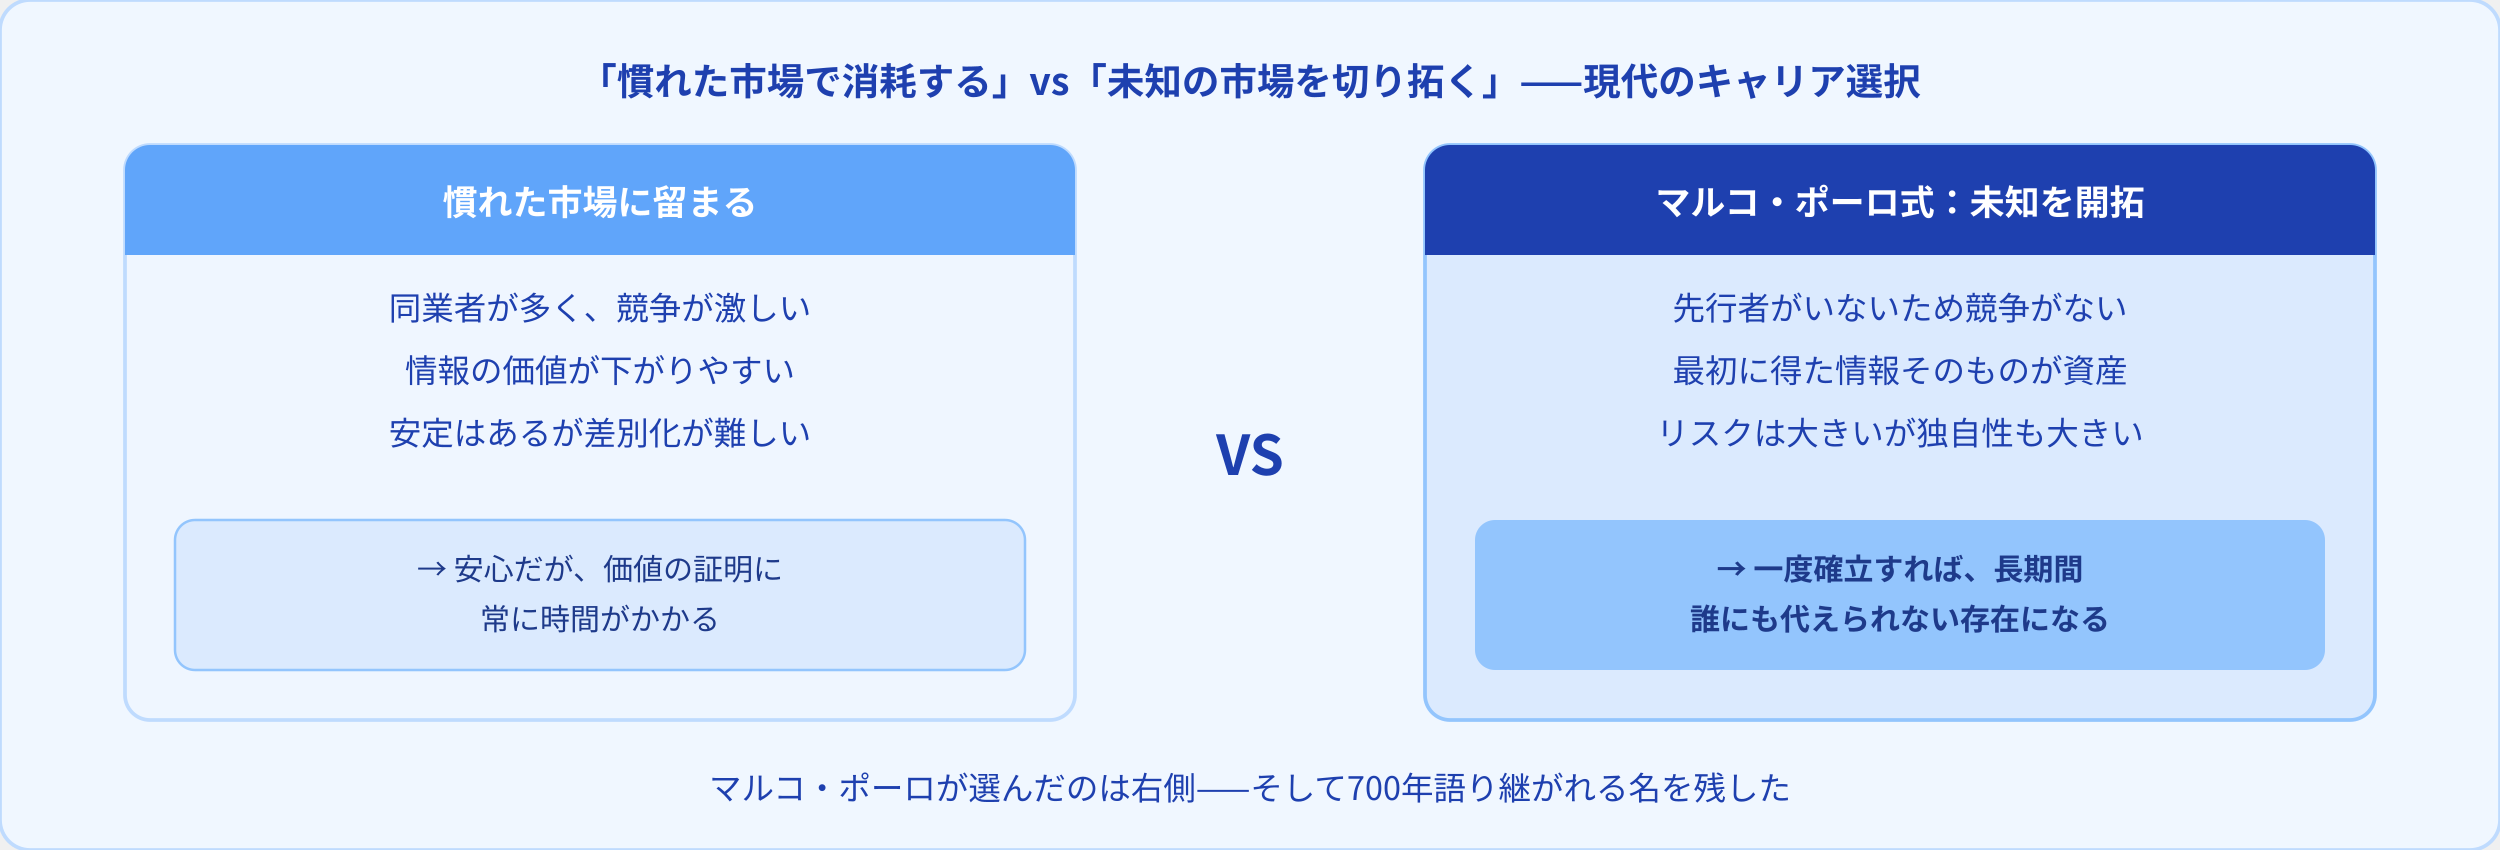
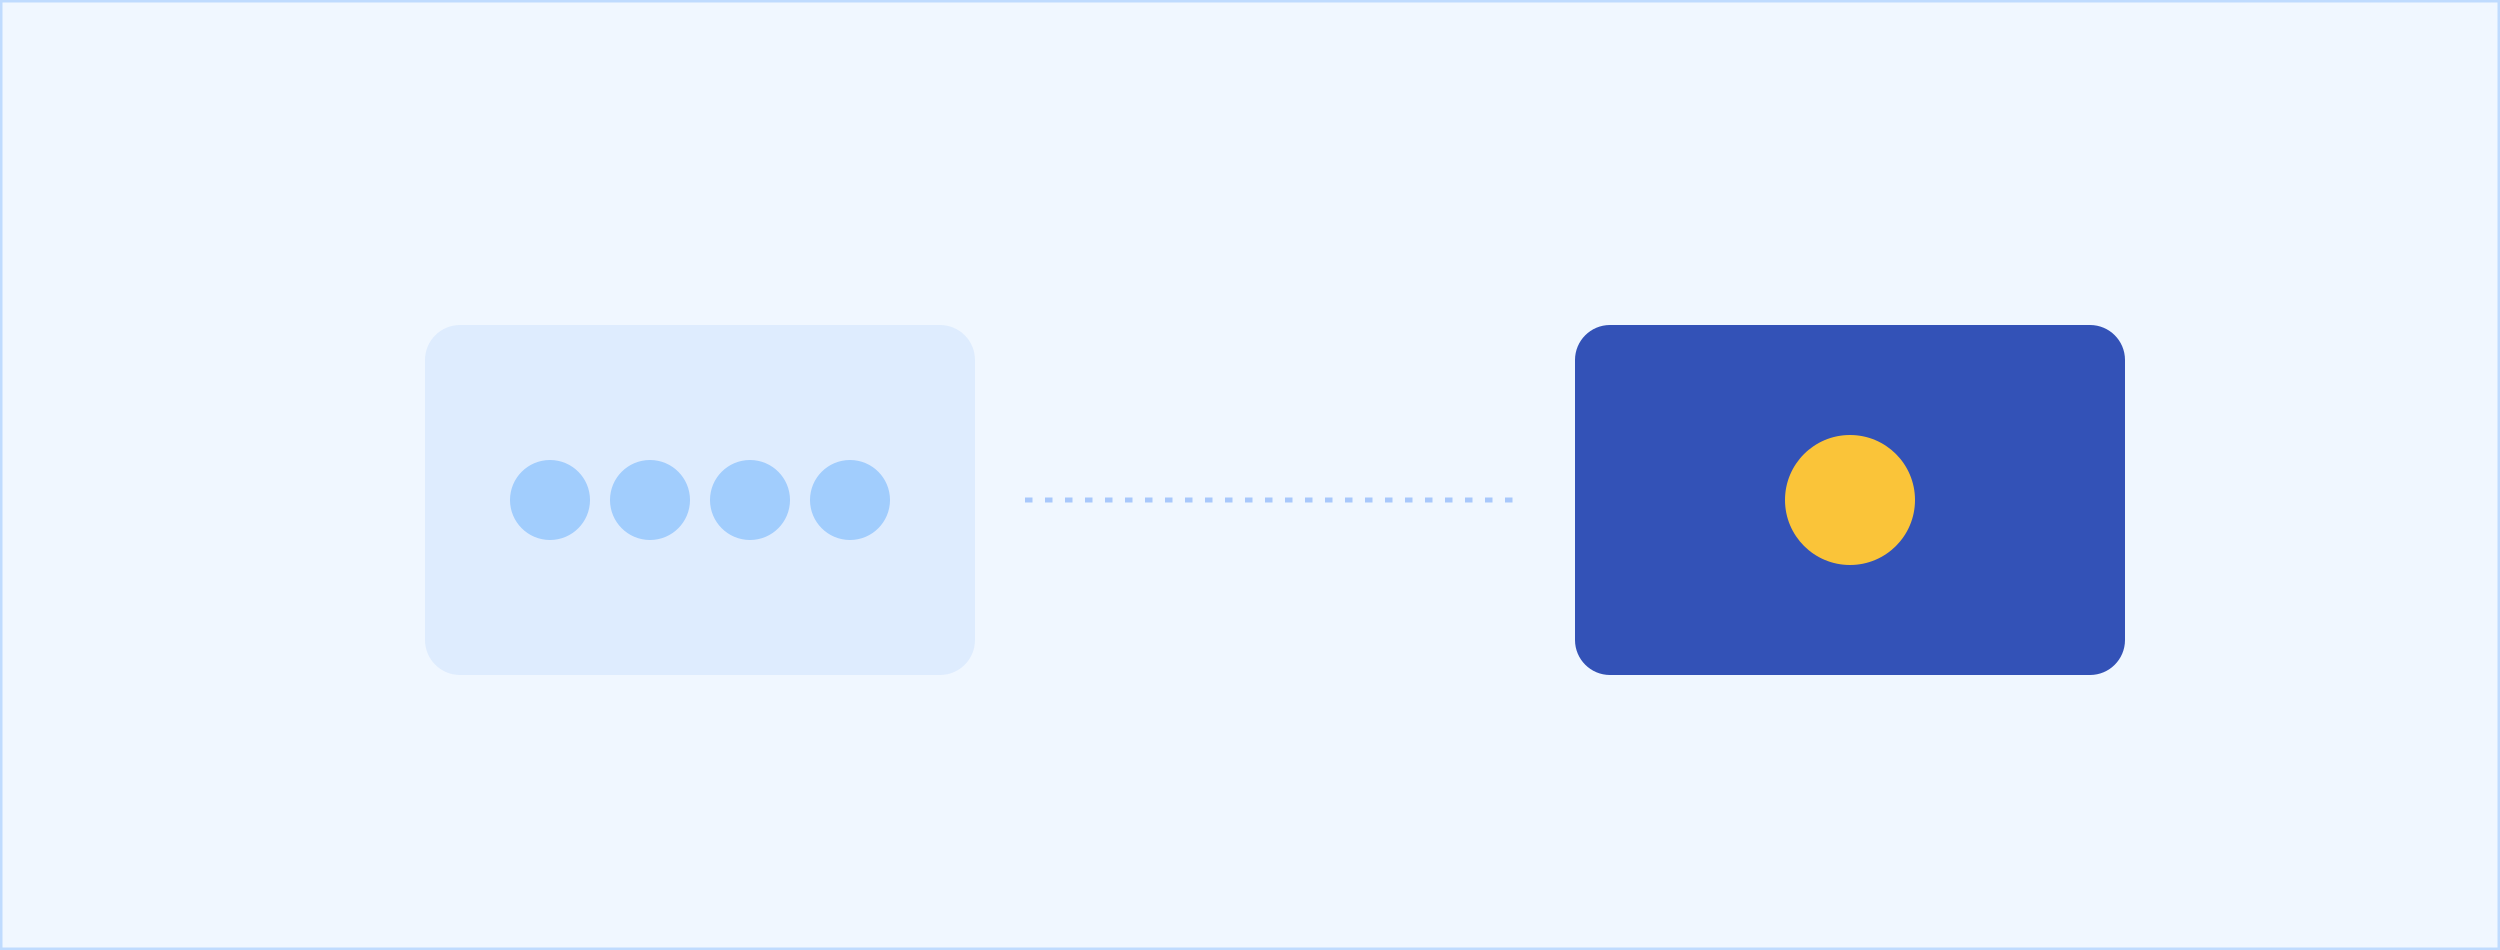
- <svg xmlns="http://www.w3.org/2000/svg" width="1000" height="340" viewBox="0 0 1000 340">
-   <rect width="1000" height="340" fill="#f0f7ff" rx="12" />
-   <rect x="0" y="0" width="1000" height="340" rx="12" fill="none" stroke="#bfdbfe" stroke-width="1.5" />
-   <text x="500" y="38" font-family="'Hiragino Sans','Noto Sans CJK JP',sans-serif" font-size="15" font-weight="700" fill="#1e40af" text-anchor="middle">「慣れた市場で消耗する」vs「未知の市場を切り拓く」——現代のキャリア選択</text>
-   <rect x="50" y="58" width="380" height="230" rx="10" fill="#eff6ff" stroke="#bfdbfe" stroke-width="1.5" />
-   <rect x="50" y="58" width="380" height="44" rx="10" fill="#60a5fa" />
-   <rect x="50" y="88" width="380" height="14" fill="#60a5fa" />
-   <text x="240" y="86" font-family="'Hiragino Sans','Noto Sans CJK JP',sans-serif" font-size="14" font-weight="700" fill="#fff" text-anchor="middle">慣れた市場に留まる</text>
-   <text x="240" y="128" font-family="'Hiragino Sans','Noto Sans CJK JP',sans-serif" font-size="13" fill="#1e40af" text-anchor="middle">同業者が多く、競争が激しい</text>
-   <text x="240" y="153" font-family="'Hiragino Sans','Noto Sans CJK JP',sans-serif" font-size="13" fill="#1e40af" text-anchor="middle">情報の価値が下がりやすい</text>
-   <text x="240" y="178" font-family="'Hiragino Sans','Noto Sans CJK JP',sans-serif" font-size="13" fill="#1e40af" text-anchor="middle">安定はあるが差別化が難しい</text>
-   <rect x="70" y="208" width="340" height="60" rx="8" fill="#dbeafe" stroke="#93c5fd" stroke-width="1" />
-   <text x="240" y="232" font-family="'Hiragino Sans','Noto Sans CJK JP',sans-serif" font-size="12" fill="#1e3a8a" text-anchor="middle">→ 安心だが、価値の証明に</text>
-   <text x="240" y="252" font-family="'Hiragino Sans','Noto Sans CJK JP',sans-serif" font-size="12" fill="#1e3a8a" text-anchor="middle">　常に時間がかかる</text>
-   <text x="500" y="190" font-family="'Hiragino Sans','Noto Sans CJK JP',sans-serif" font-size="22" font-weight="700" fill="#1e40af" text-anchor="middle">VS</text>
-   <rect x="570" y="58" width="380" height="230" rx="10" fill="#dbeafe" stroke="#93c5fd" stroke-width="1.5" />
-   <rect x="570" y="58" width="380" height="44" rx="10" fill="#1e40af" />
-   <rect x="570" y="88" width="380" height="14" fill="#1e40af" />
-   <text x="760" y="86" font-family="'Hiragino Sans','Noto Sans CJK JP',sans-serif" font-size="14" font-weight="700" fill="#fff" text-anchor="middle">マルコ・ポーロ式：未知を開拓</text>
-   <text x="760" y="128" font-family="'Hiragino Sans','Noto Sans CJK JP',sans-serif" font-size="13" fill="#1e40af" text-anchor="middle">先行者がいないため競争がない</text>
-   <text x="760" y="153" font-family="'Hiragino Sans','Noto Sans CJK JP',sans-serif" font-size="13" fill="#1e40af" text-anchor="middle">最初に得た情報そのものが資産</text>
-   <text x="760" y="178" font-family="'Hiragino Sans','Noto Sans CJK JP',sans-serif" font-size="13" fill="#1e40af" text-anchor="middle">リスクは大きいが独自性も大きい</text>
-   <rect x="590" y="208" width="340" height="60" rx="8" fill="#93c5fd" />
-   <text x="760" y="232" font-family="'Hiragino Sans','Noto Sans CJK JP',sans-serif" font-size="12" font-weight="700" fill="#1e3a8a" text-anchor="middle">→ 一度確立すれば、長期間</text>
-   <text x="760" y="252" font-family="'Hiragino Sans','Noto Sans CJK JP',sans-serif" font-size="12" font-weight="700" fill="#1e3a8a" text-anchor="middle">　誰にも代えられない存在になる</text>
-   <text x="500" y="320" font-family="'Hiragino Sans','Noto Sans CJK JP',sans-serif" font-size="13" fill="#1e40af" text-anchor="middle">マルコ・ポーロが選んだのは右側——そして700年語り継がれる名を残した</text>
+ <svg xmlns="http://www.w3.org/2000/svg" width="1000" height="380" viewBox="0 0 1000 380">
+   <rect width="1000" height="380" fill="#f0f7ff" />
+   <rect x="0" y="0" width="1000" height="380" fill="none" stroke="#bfdbfe" stroke-width="2" />
+   <g transform="translate(280,200)" opacity="0.85">
+     <rect x="-110" y="-70" width="220" height="140" rx="14" fill="#dbeafe" />
+     <circle cx="-60" cy="0" r="16" fill="#93c5fd" />
+     <circle cx="-20" cy="0" r="16" fill="#93c5fd" />
+     <circle cx="20" cy="0" r="16" fill="#93c5fd" />
+     <circle cx="60" cy="0" r="16" fill="#93c5fd" />
+   </g>
+   <g transform="translate(740,200)" opacity="0.9">
+     <rect x="-110" y="-70" width="220" height="140" rx="14" fill="#1e40af" />
+     <circle cx="0" cy="0" r="26" fill="#fbbf24" />
+   </g>
+   <g stroke="#3b82f6" stroke-width="2" opacity="0.4" stroke-dasharray="3 5">
+     <path d="M 410 200 L 610 200" fill="none" />
+   </g>
</svg>
